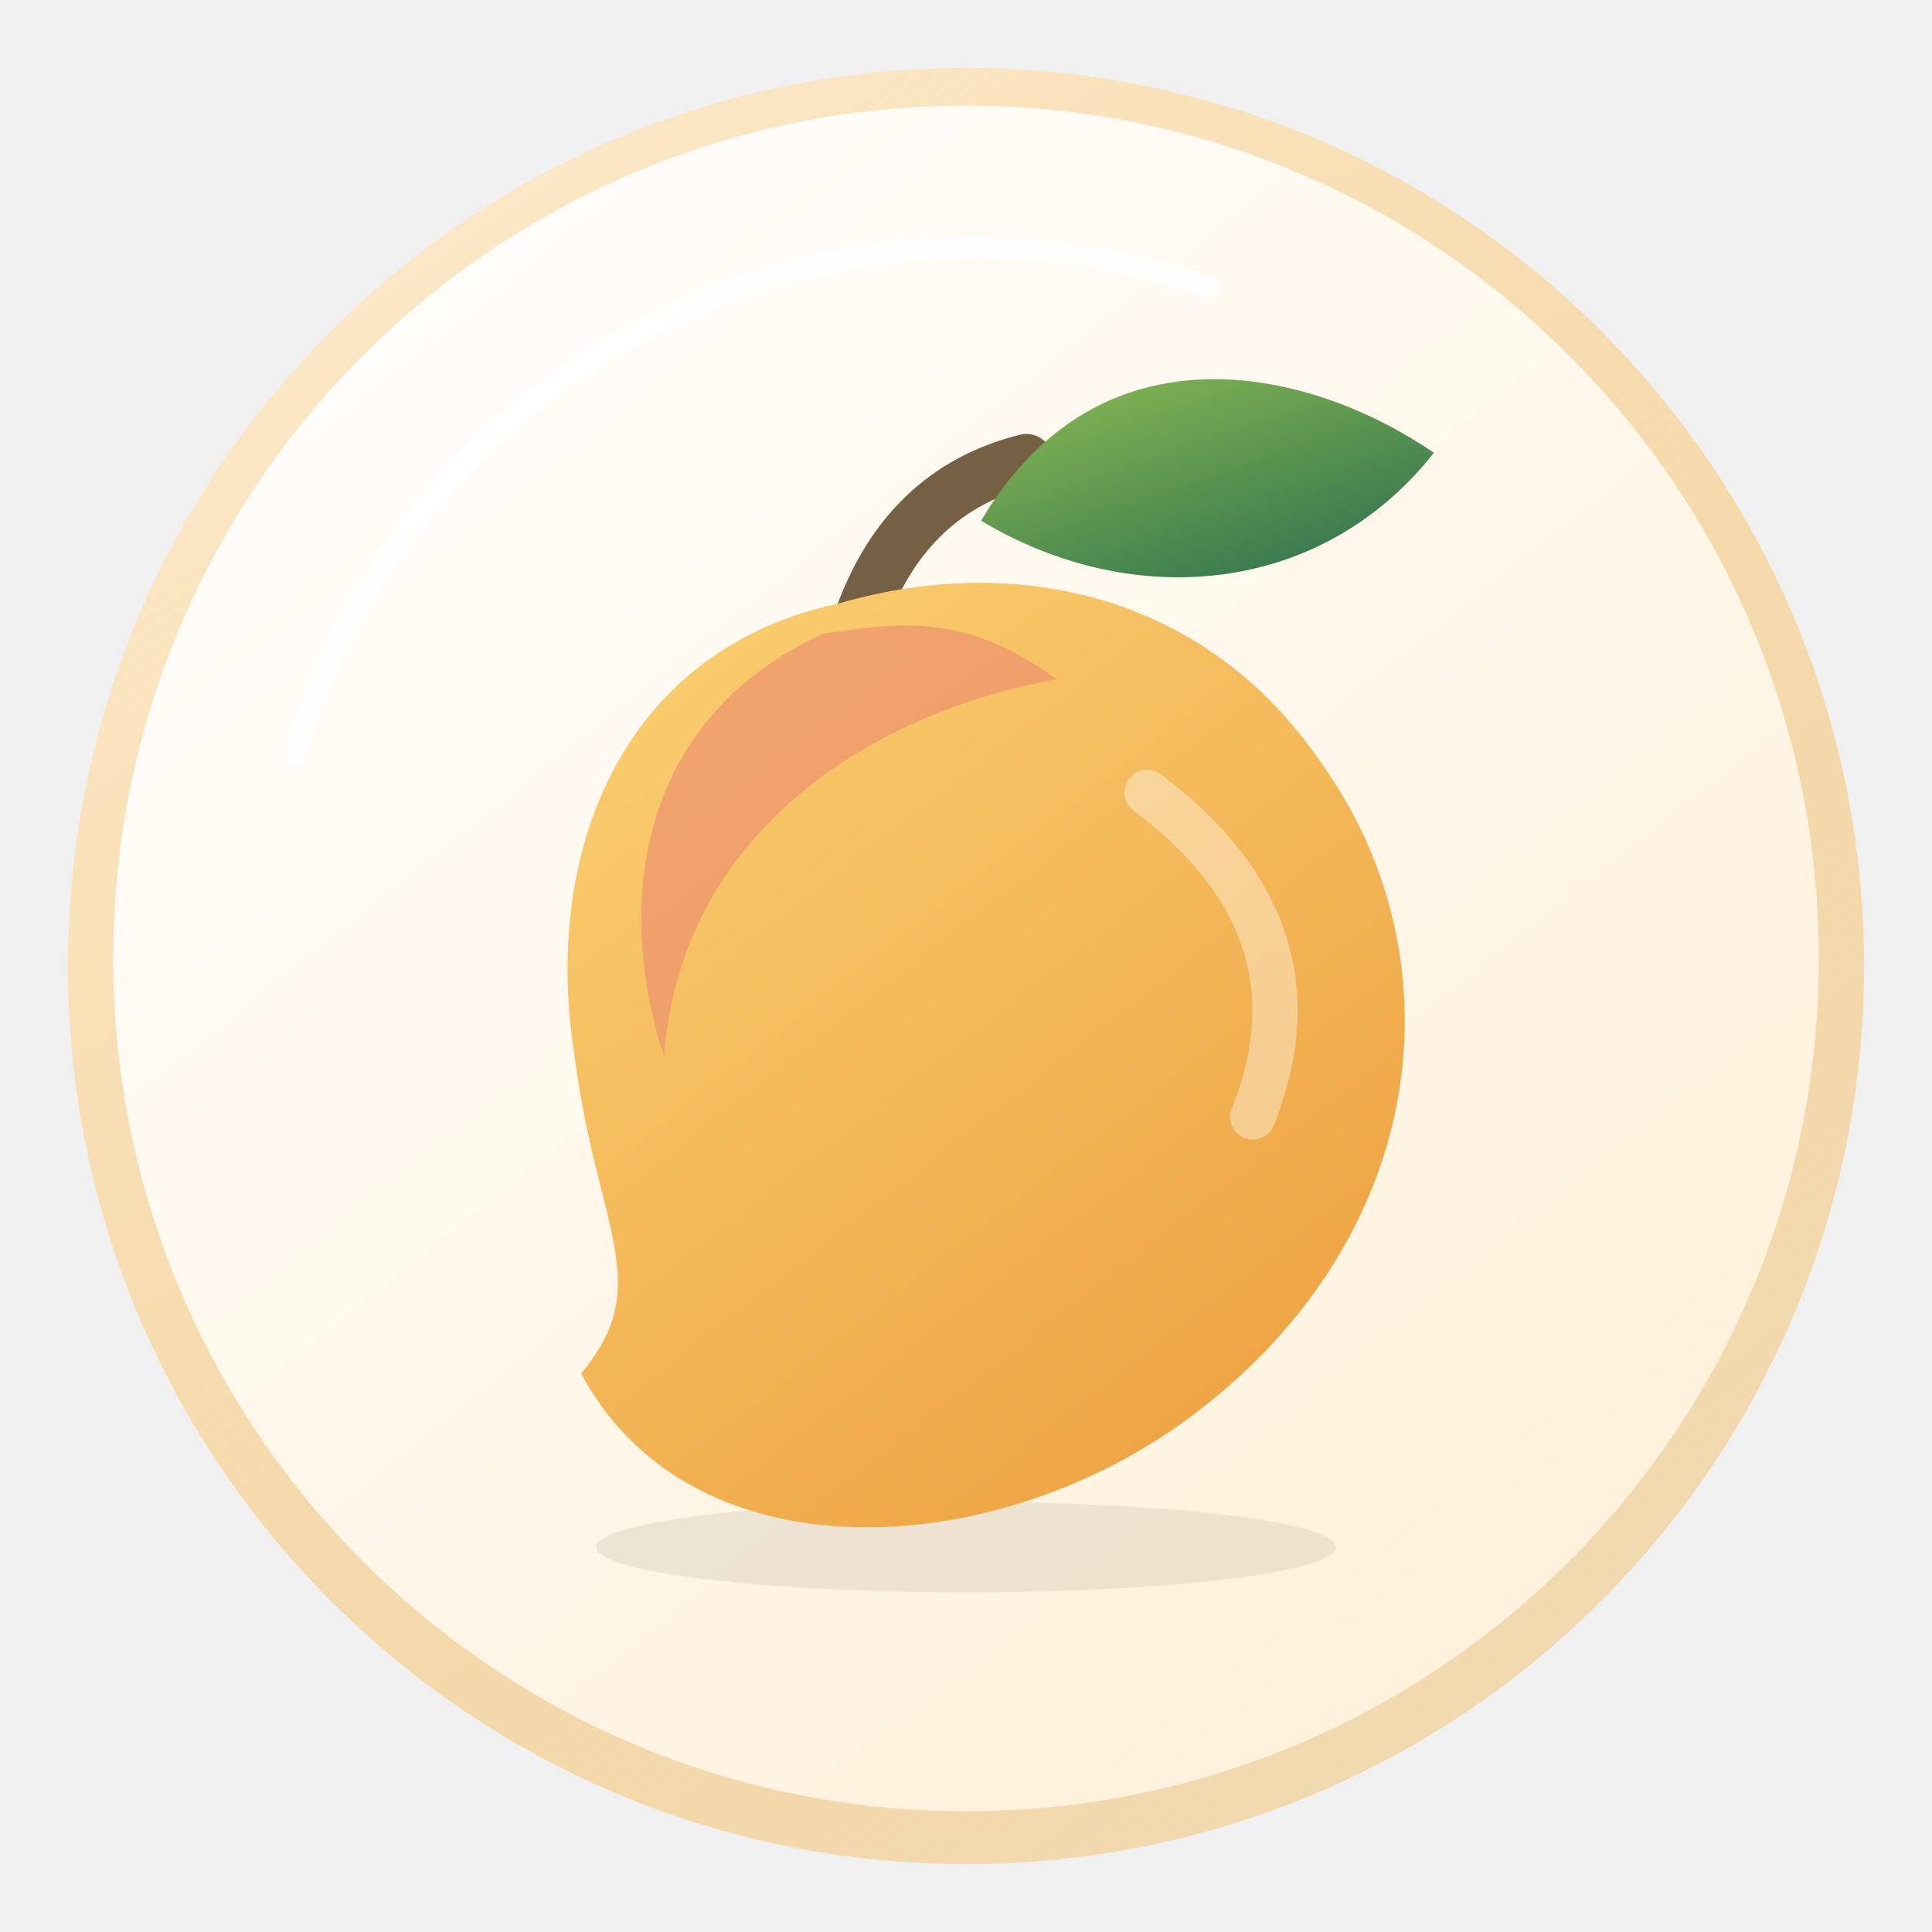
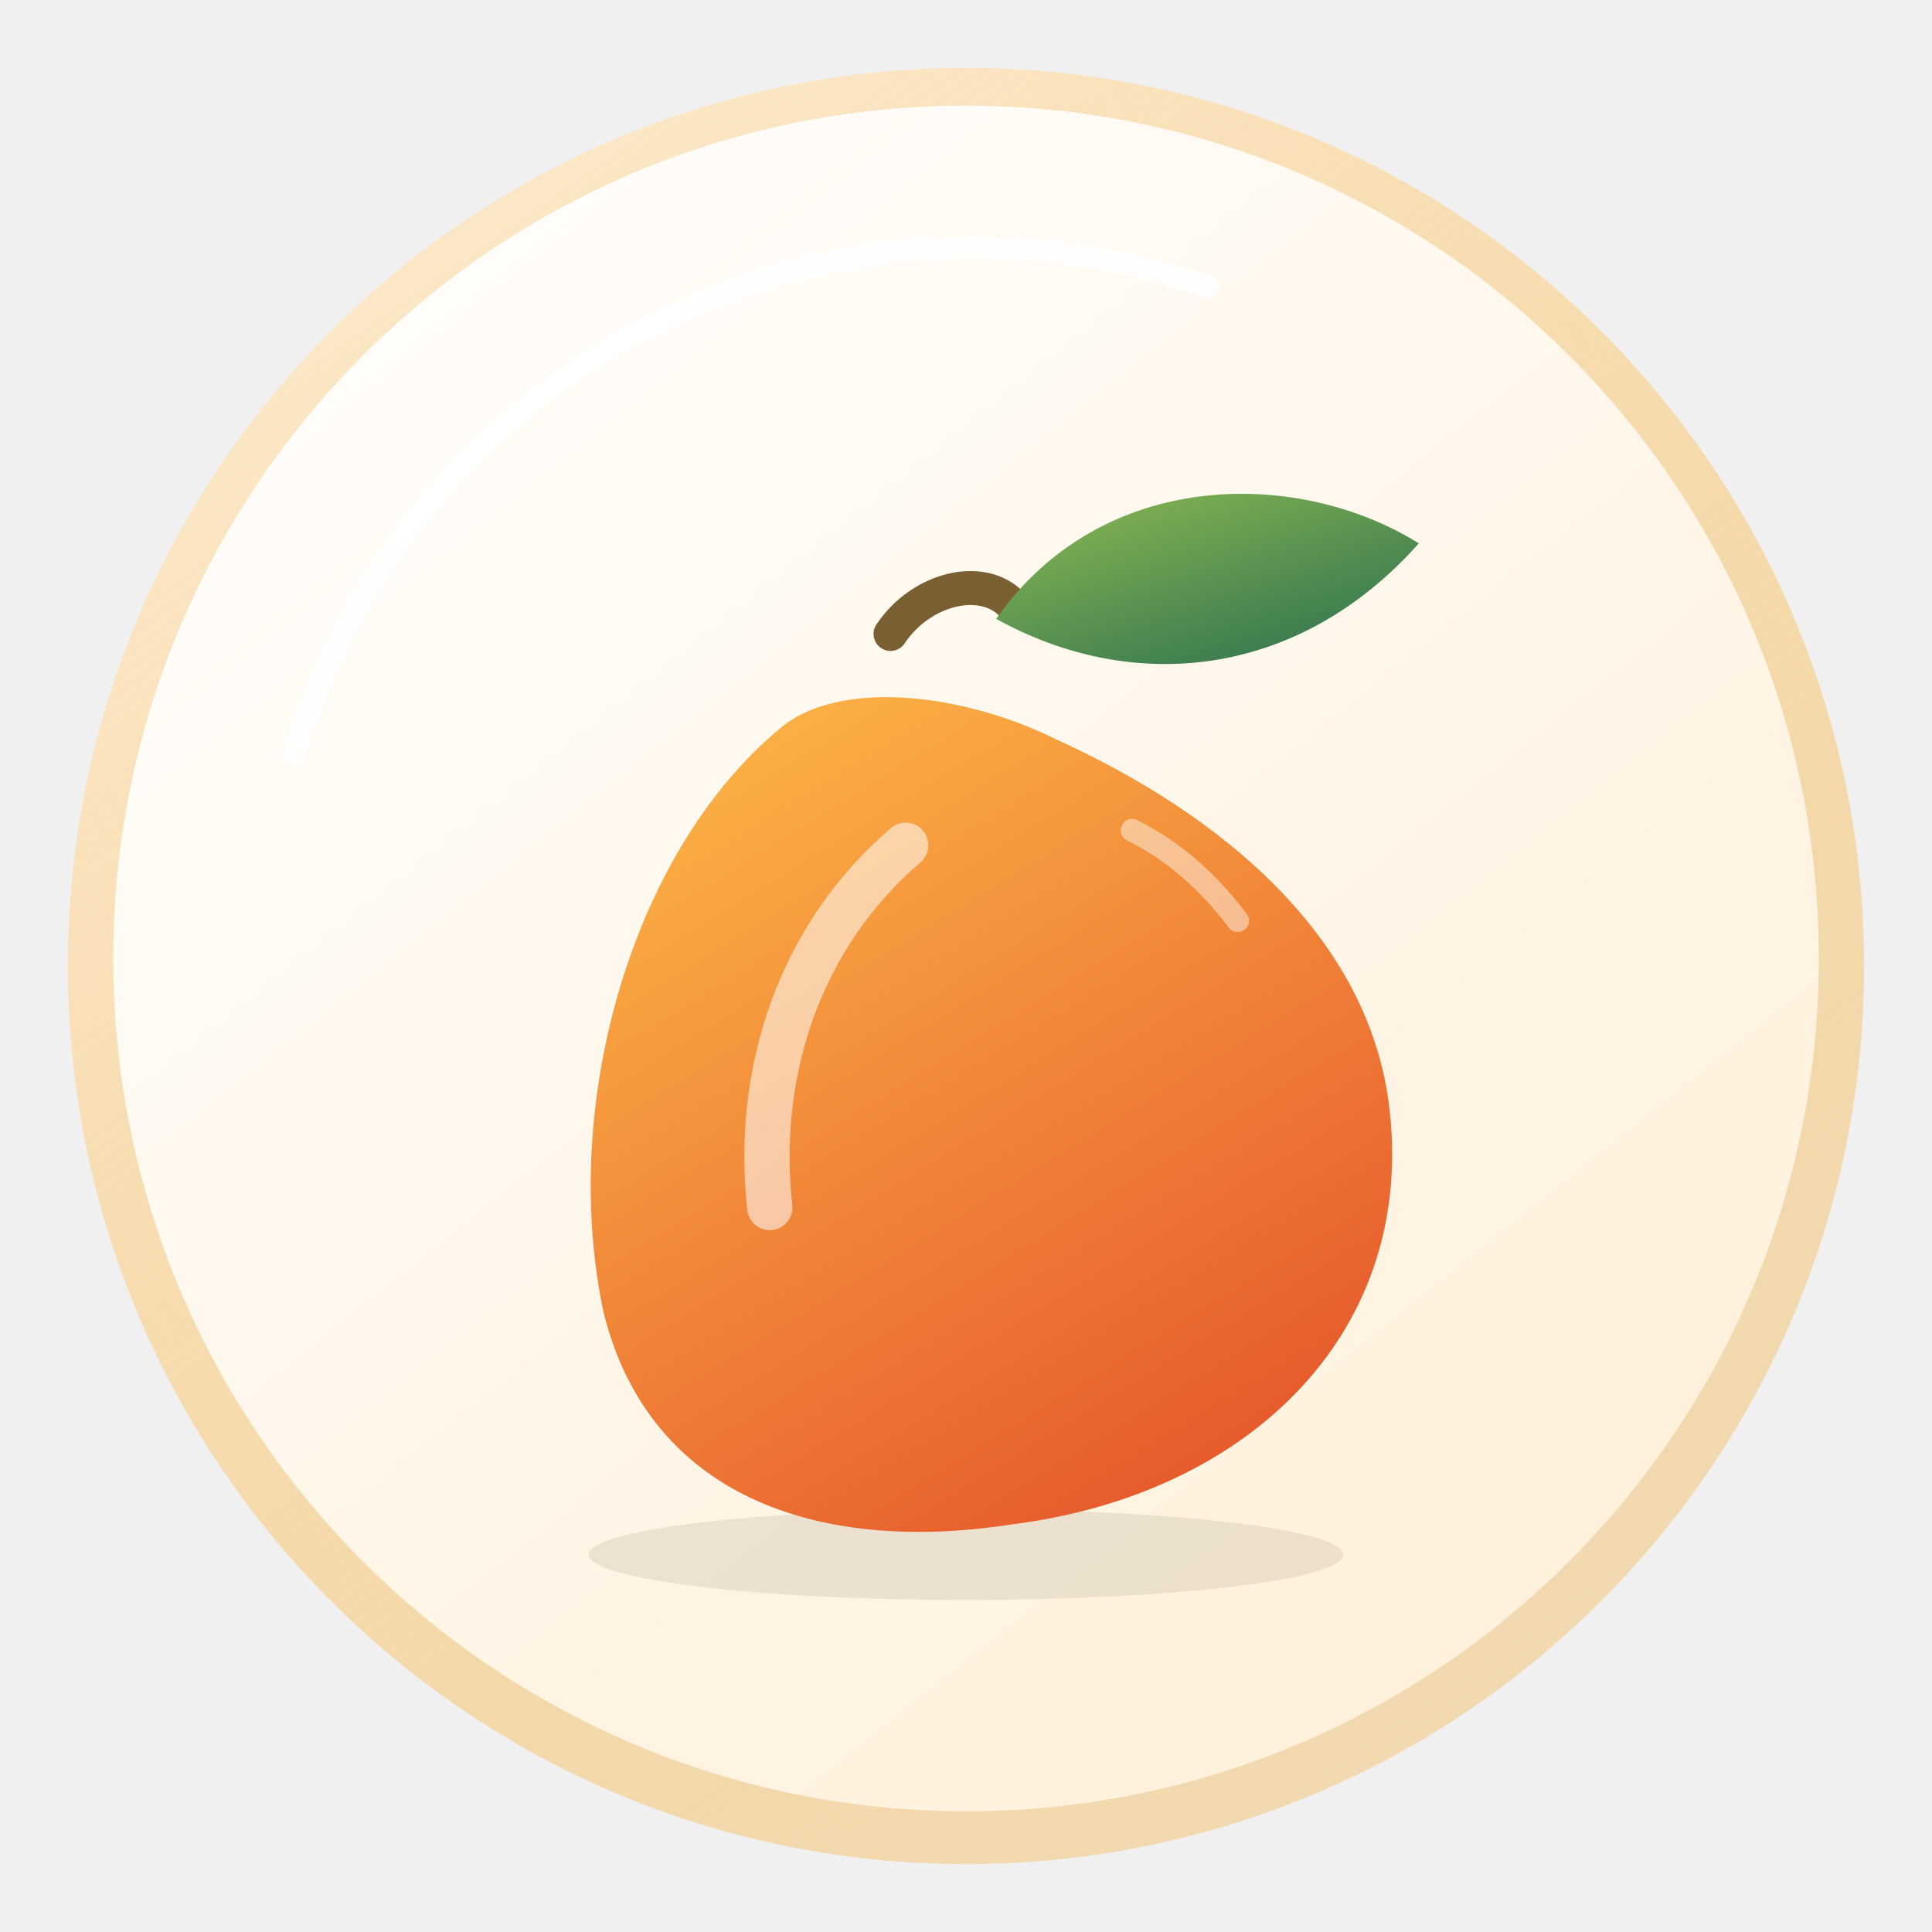
<svg xmlns="http://www.w3.org/2000/svg" width="256" height="256" viewBox="0 0 256 256" role="img" aria-labelledby="title">
  <defs>
    <linearGradient id="bg" x1="0" y1="0" x2="0.8" y2="1">
      <stop stop-color="#FFFFFF" />
      <stop offset="1" stop-color="#FFF0D9" />
    </linearGradient>
    <linearGradient id="rim" x1="0" y1="0" x2="0.7" y2="1">
      <stop stop-color="#FFF0D9" />
      <stop offset="1" stop-color="#F4B54B" stop-opacity="0.38" />
    </linearGradient>
    <linearGradient id="leaf" x1="0" y1="0" x2="0.8" y2="1">
      <stop stop-color="#8DBB51" />
      <stop offset="1" stop-color="#317450" />
    </linearGradient>
-     <linearGradient id="f" x1="0.15" y1="0" x2="0.85" y2="1">
-       <stop stop-color="#F9CE70" />
-       <stop offset="1" stop-color="#ED9F3F" />
+     <linearGradient id="f" x1="0.2" y1="0" x2="0.8" y2="1">
+       <stop stop-color="#FBB345" />
+       <stop offset="1" stop-color="#E5542B" />
    </linearGradient>
  </defs>
  <circle cx="128" cy="128" r="119" fill="url(#rim)" />
  <circle cx="128" cy="127" r="113" fill="url(#bg)" />
  <path d="M39 100A94 94 0 0 1 160 38" fill="none" stroke="#FFF" stroke-width="3" stroke-linecap="round" opacity="0.85" />
-   <ellipse cx="128" cy="205" rx="49" ry="6" fill="#6F6250" opacity="0.12" />
-   <path d="M114 82Q120 65 136 61" fill="none" stroke="#766044" stroke-width="7" stroke-linecap="round" />
-   <path d="M130 69C146 42 174 49 190 60C175 79 150 81 130 69Z" fill="url(#leaf)" />
-   <path d="M111 80C83 86 72 112 76 139C79 163 87 170 77 182C92 210 134 207 160 186C190 162 193 126 175 101C160 79 135 73 111 80Z" fill="url(#f)" />
-   <path d="M109 84C83 96 82 122 88 140C90 112 113 95 140 90C129 82 121 82 109 84Z" fill="#EB8470" opacity="0.54" />
-   <path d="M152 105Q176 123 166 148" fill="none" stroke="#FFFFFF" stroke-opacity="0.38" stroke-width="6" stroke-linecap="round" />
+   <ellipse cx="128" cy="206" rx="50" ry="6" fill="#6F6250" opacity="0.13" />
+   <path d="M118 84C122 78 130 76 134 80" fill="none" stroke="#7A5F33" stroke-width="4.5" stroke-linecap="round" />
+   <path d="M132 82C146 62 172 62 188 72C172 90 150 92 132 82Z" fill="url(#leaf)" />
+   <path d="M104 96C84 112 74 146 80 174C86 198 108 206 134 202C166 198 188 176 184 146C181 124 162 108 140 98C128 92 112 90 104 96Z" fill="url(#f)" />
+   <path d="M120 112C106 124 100 142 102 160" fill="none" stroke="#FFFFFF" stroke-opacity="0.55" stroke-width="6" stroke-linecap="round" />
+   <path d="M150 110Q158 114 164 122" fill="none" stroke="#FFFFFF" stroke-opacity="0.45" stroke-width="3" stroke-linecap="round" />
</svg>
